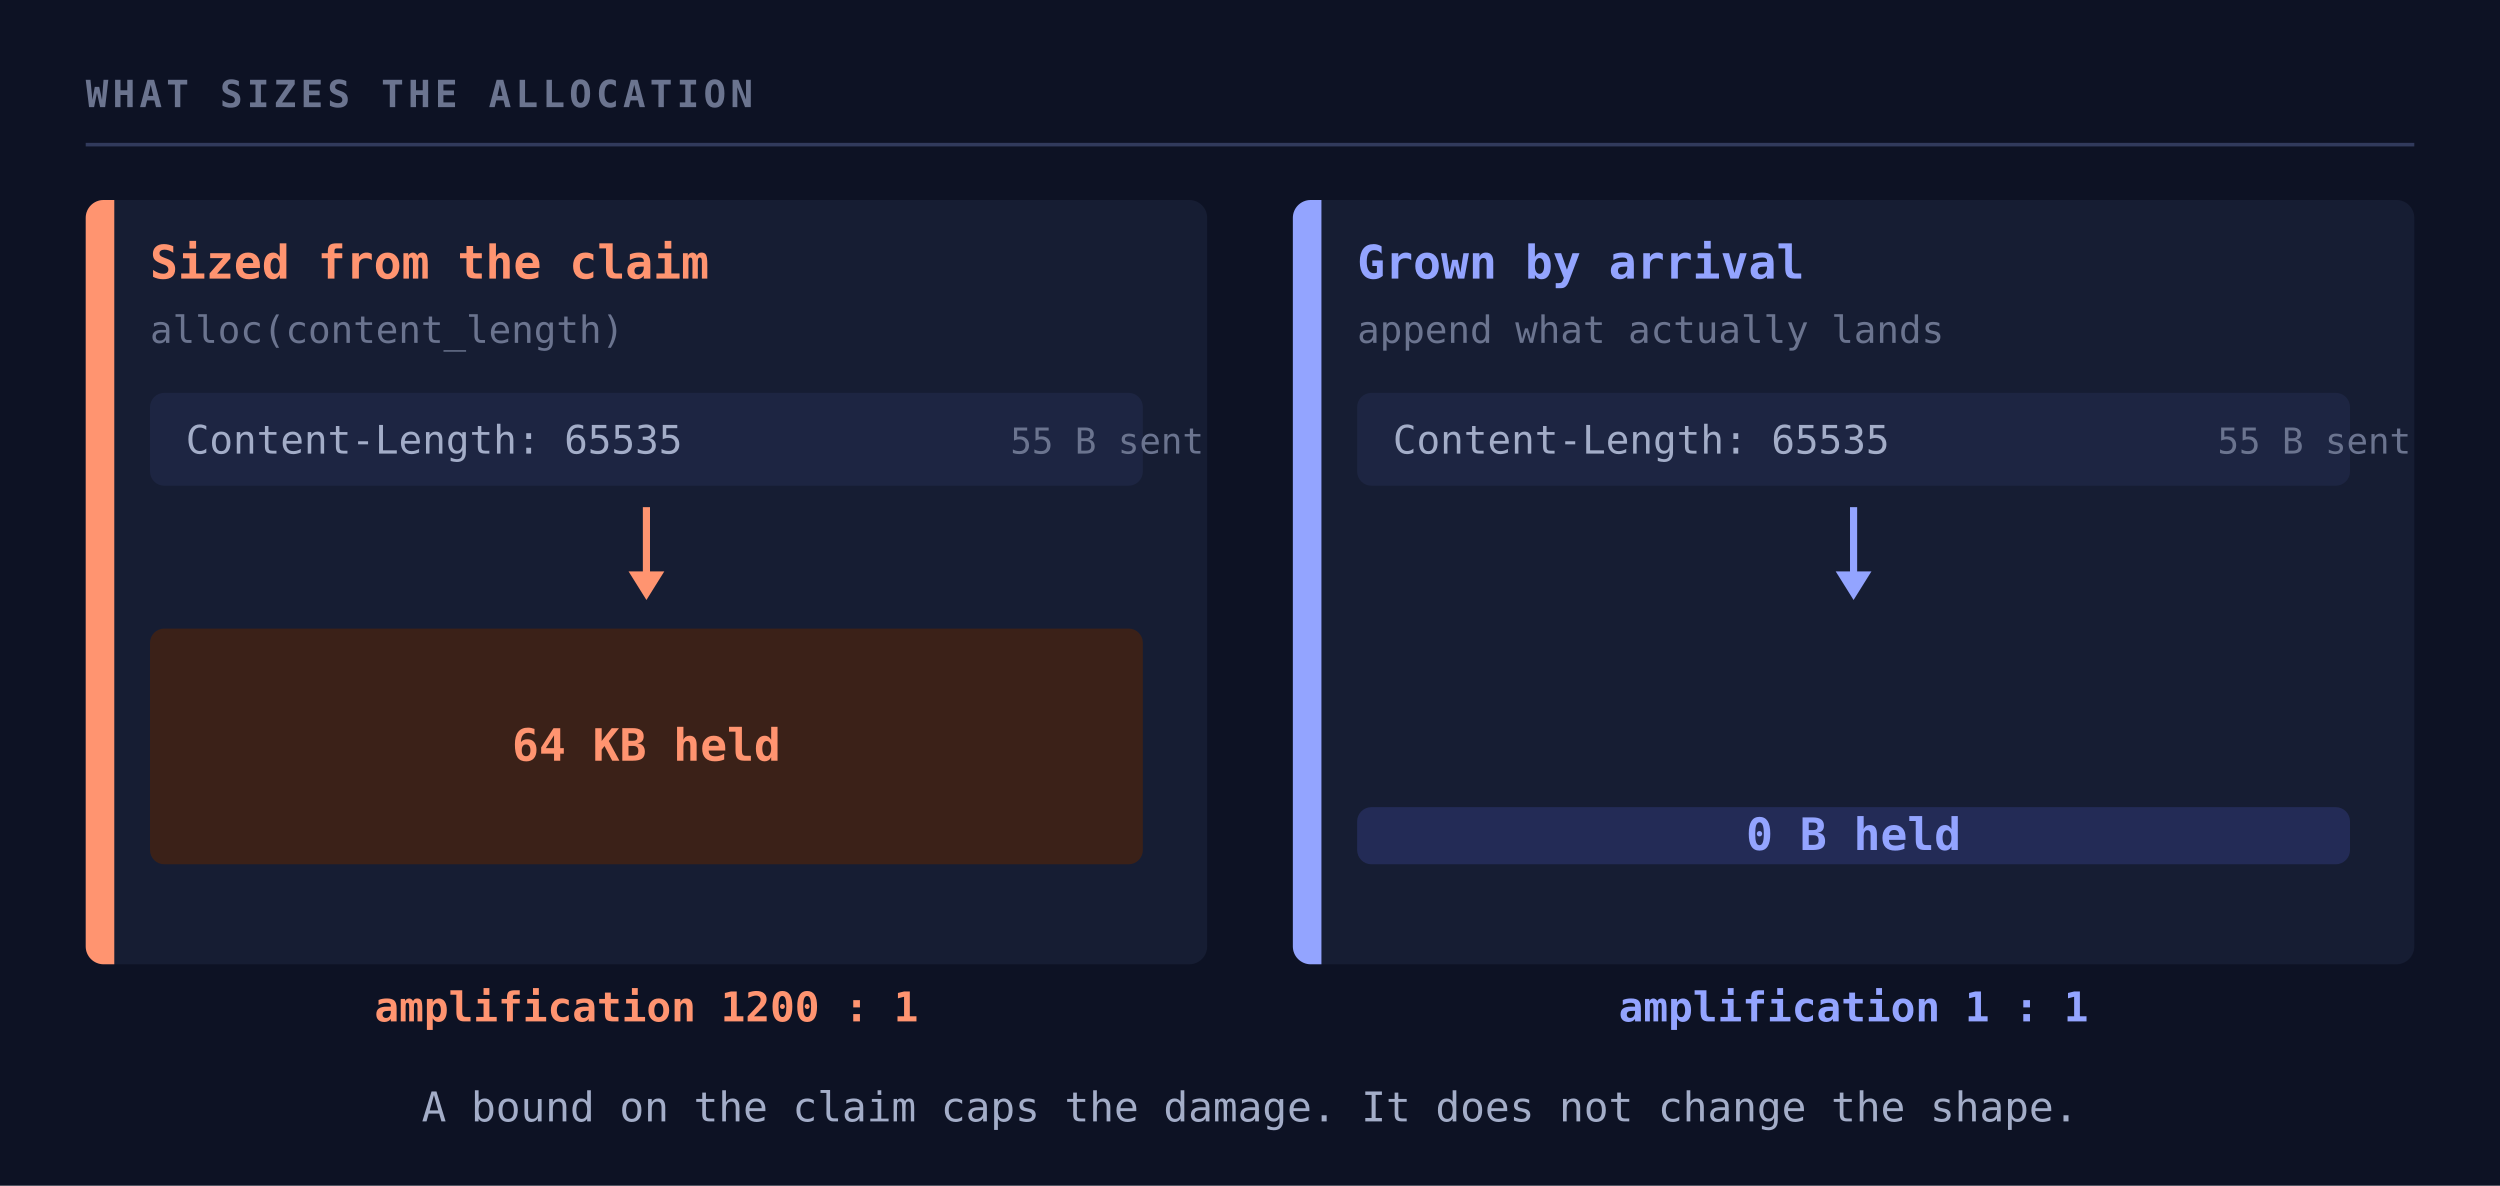
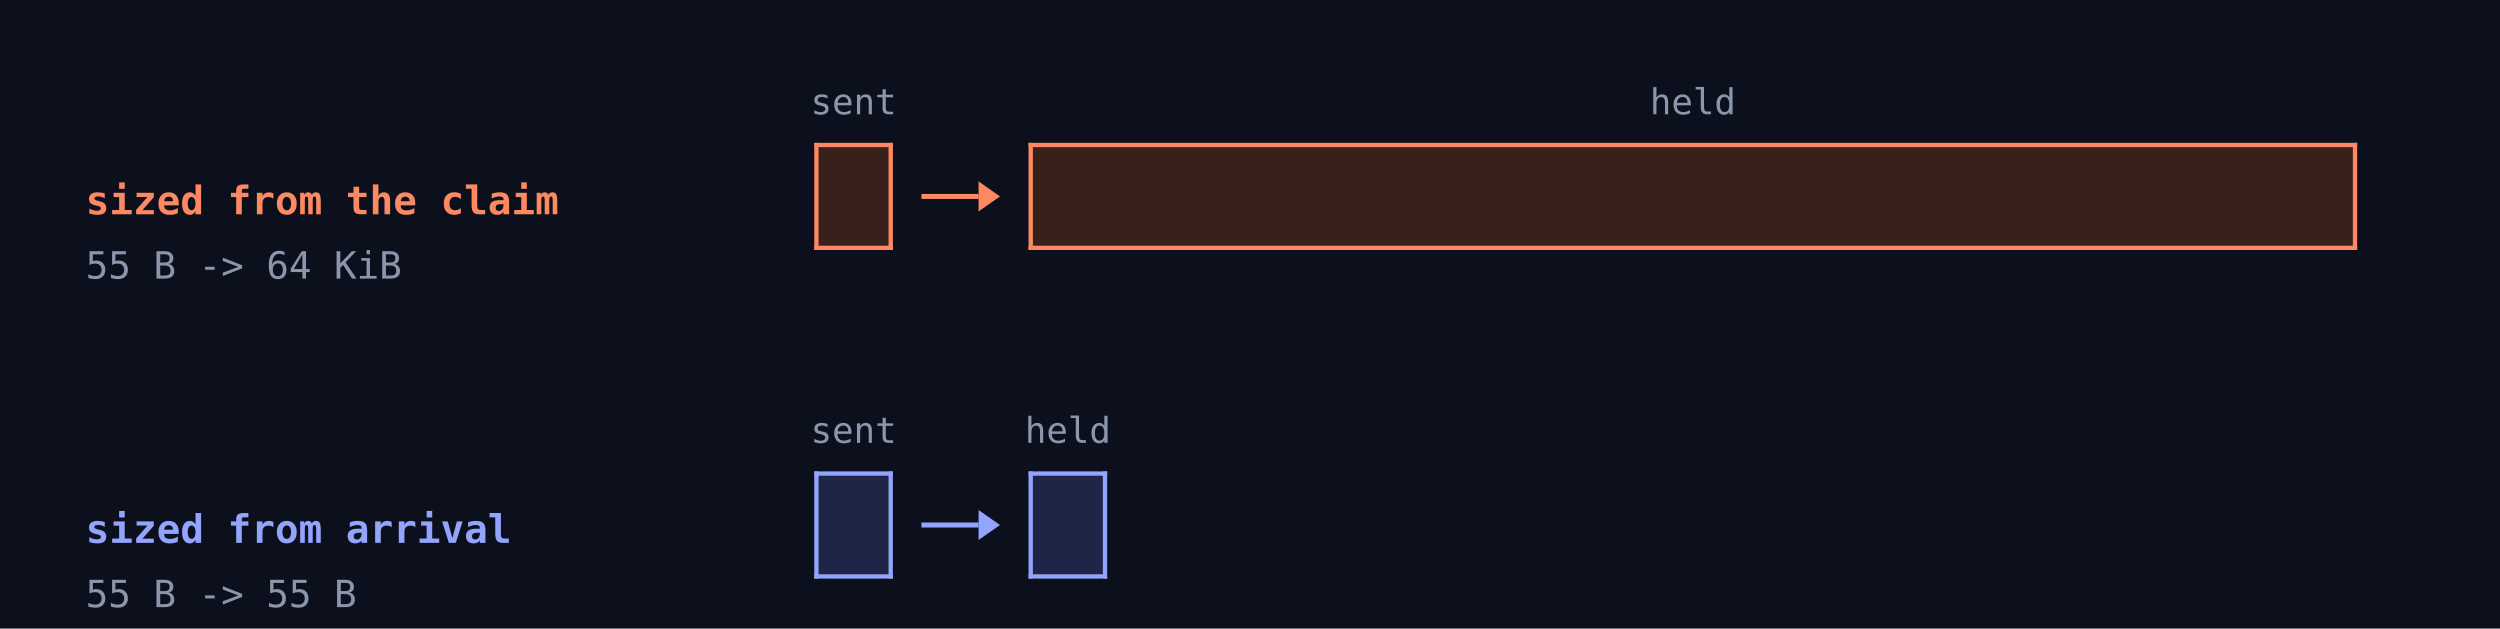
- <svg xmlns="http://www.w3.org/2000/svg" viewBox="0 0 700 332" width="700" height="332" role="img">
-   <rect x="0" y="0" width="700" height="332" fill="#0d1224" />
-   <text x="24" y="30" font-family="ui-monospace,SFMono-Regular,Menlo,Consolas,monospace" font-size="10.5" font-weight="700" fill="#6b748f" text-anchor="start" letter-spacing="1.2">WHAT SIZES THE ALLOCATION</text>
-   <rect x="24" y="40" width="652" height="1" rx="0" fill="#313a5c" />
-   <rect x="24" y="56" width="314" height="214" rx="5" fill="#161d33" />
-   <path d="M24 61 a5 5 0 0 1 5 -5 h3 v214 h-3 a5 5 0 0 1 -5 -5 z" fill="#ff9470" />
-   <text x="42" y="78" font-family="ui-monospace,SFMono-Regular,Menlo,Consolas,monospace" font-size="13" font-weight="700" fill="#ff9470" text-anchor="start">Sized from the claim</text>
-   <text x="42" y="96" font-family="ui-monospace,SFMono-Regular,Menlo,Consolas,monospace" font-size="10.5" font-weight="400" fill="#6b748f" text-anchor="start">alloc(content_length)</text>
-   <rect x="42" y="110" width="278" height="26" rx="4" fill="#1d2542" />
-   <text x="52" y="127" font-family="ui-monospace,SFMono-Regular,Menlo,Consolas,monospace" font-size="11" font-weight="400" fill="#a3adc8" text-anchor="start">Content-Length: 65535</text>
-   <text x="310" y="127" font-family="ui-monospace,SFMono-Regular,Menlo,Consolas,monospace" font-size="10" font-weight="400" fill="#6b748f" text-anchor="middle">55 B sent</text>
-   <rect x="180.0" y="142" width="2" height="19" rx="0" fill="#ff9470" />
-   <path d="M176.0 160 L181.0 168 L186.0 160 z" fill="#ff9470" />
-   <rect x="42" y="176" width="278" height="66" rx="4" fill="#3b2118" />
-   <text x="181.0" y="213.0" font-family="ui-monospace,SFMono-Regular,Menlo,Consolas,monospace" font-size="12.5" font-weight="700" fill="#ff9470" text-anchor="middle">64 KB held</text>
-   <text x="181.0" y="286" font-family="ui-monospace,SFMono-Regular,Menlo,Consolas,monospace" font-size="11.5" font-weight="700" fill="#ff9470" text-anchor="middle">amplification  1200 : 1</text>
-   <rect x="362" y="56" width="314" height="214" rx="5" fill="#161d33" />
-   <path d="M362 61 a5 5 0 0 1 5 -5 h3 v214 h-3 a5 5 0 0 1 -5 -5 z" fill="#93a4ff" />
-   <text x="380" y="78" font-family="ui-monospace,SFMono-Regular,Menlo,Consolas,monospace" font-size="13" font-weight="700" fill="#93a4ff" text-anchor="start">Grown by arrival</text>
-   <text x="380" y="96" font-family="ui-monospace,SFMono-Regular,Menlo,Consolas,monospace" font-size="10.5" font-weight="400" fill="#6b748f" text-anchor="start">append what actually lands</text>
-   <rect x="380" y="110" width="278" height="26" rx="4" fill="#1d2542" />
-   <text x="390" y="127" font-family="ui-monospace,SFMono-Regular,Menlo,Consolas,monospace" font-size="11" font-weight="400" fill="#a3adc8" text-anchor="start">Content-Length: 65535</text>
-   <text x="648" y="127" font-family="ui-monospace,SFMono-Regular,Menlo,Consolas,monospace" font-size="10" font-weight="400" fill="#6b748f" text-anchor="middle">55 B sent</text>
-   <rect x="518.0" y="142" width="2" height="19" rx="0" fill="#93a4ff" />
-   <path d="M514.0 160 L519.0 168 L524.0 160 z" fill="#93a4ff" />
-   <rect x="380" y="226" width="278" height="16" rx="4" fill="#232b56" />
-   <text x="519.0" y="238.0" font-family="ui-monospace,SFMono-Regular,Menlo,Consolas,monospace" font-size="12.5" font-weight="700" fill="#93a4ff" text-anchor="middle">0 B held</text>
-   <text x="519.0" y="286" font-family="ui-monospace,SFMono-Regular,Menlo,Consolas,monospace" font-size="11.5" font-weight="700" fill="#93a4ff" text-anchor="middle">amplification  1 : 1</text>
-   <text x="350.0" y="314" font-family="ui-monospace,SFMono-Regular,Menlo,Consolas,monospace" font-size="11.5" font-weight="400" fill="#a3adc8" text-anchor="middle">A bound on the claim caps the damage. It does not change the shape.</text>
+ <svg xmlns="http://www.w3.org/2000/svg" viewBox="0 0 700 176" width="700" height="176" role="img">
+   <rect x="0" y="0" width="700" height="176" fill="#0c101c" />
+   <text x="24" y="60" font-family="ui-monospace,SFMono-Regular,Menlo,Consolas,monospace" font-size="11" font-weight="700" fill="#ff8a62" text-anchor="start">sized from the claim</text>
+   <text x="24" y="78" font-family="ui-monospace,SFMono-Regular,Menlo,Consolas,monospace" font-size="10.5" font-weight="400" fill="#8b95ab" text-anchor="start">55 B  -&gt;  64 KiB</text>
+   <rect x="228" y="40" width="22" height="30" rx="3" fill="#39201a" />
+   <rect x="228" y="40" width="22" height="1.2" rx="0" fill="#ff8a62" />
+   <rect x="228" y="68.8" width="22" height="1.2" rx="0" fill="#ff8a62" />
+   <rect x="228" y="40" width="1.2" height="30" rx="0" fill="#ff8a62" />
+   <rect x="248.8" y="40" width="1.2" height="30" rx="0" fill="#ff8a62" />
+   <text x="239.0" y="32" font-family="ui-monospace,SFMono-Regular,Menlo,Consolas,monospace" font-size="10" font-weight="400" fill="#8b95ab" text-anchor="middle">sent</text>
+   <rect x="258" y="54.3" width="16" height="1.4" rx="0" fill="#ff8a62" />
+   <path d="M274 50.8 L280 55 L274 59.2 z" fill="#ff8a62" />
+   <rect x="288" y="40" width="372" height="30" rx="3" fill="#39201a" />
+   <rect x="288" y="40" width="372" height="1.2" rx="0" fill="#ff8a62" />
+   <rect x="288" y="68.8" width="372" height="1.2" rx="0" fill="#ff8a62" />
+   <rect x="288" y="40" width="1.2" height="30" rx="0" fill="#ff8a62" />
+   <rect x="658.8" y="40" width="1.2" height="30" rx="0" fill="#ff8a62" />
+   <text x="474.0" y="32" font-family="ui-monospace,SFMono-Regular,Menlo,Consolas,monospace" font-size="10" font-weight="400" fill="#8b95ab" text-anchor="middle">held</text>
+   <text x="24" y="152" font-family="ui-monospace,SFMono-Regular,Menlo,Consolas,monospace" font-size="11" font-weight="700" fill="#93a4ff" text-anchor="start">sized from arrival</text>
+   <text x="24" y="170" font-family="ui-monospace,SFMono-Regular,Menlo,Consolas,monospace" font-size="10.5" font-weight="400" fill="#8b95ab" text-anchor="start">55 B  -&gt;  55 B</text>
+   <rect x="228" y="132" width="22" height="30" rx="3" fill="#1e2547" />
+   <rect x="228" y="132" width="22" height="1.2" rx="0" fill="#93a4ff" />
+   <rect x="228" y="160.8" width="22" height="1.2" rx="0" fill="#93a4ff" />
+   <rect x="228" y="132" width="1.2" height="30" rx="0" fill="#93a4ff" />
+   <rect x="248.8" y="132" width="1.2" height="30" rx="0" fill="#93a4ff" />
+   <text x="239.0" y="124" font-family="ui-monospace,SFMono-Regular,Menlo,Consolas,monospace" font-size="10" font-weight="400" fill="#8b95ab" text-anchor="middle">sent</text>
+   <rect x="258" y="146.3" width="16" height="1.4" rx="0" fill="#93a4ff" />
+   <path d="M274 142.8 L280 147 L274 151.2 z" fill="#93a4ff" />
+   <rect x="288" y="132" width="22" height="30" rx="3" fill="#1e2547" />
+   <rect x="288" y="132" width="22" height="1.2" rx="0" fill="#93a4ff" />
+   <rect x="288" y="160.8" width="22" height="1.2" rx="0" fill="#93a4ff" />
+   <rect x="288" y="132" width="1.2" height="30" rx="0" fill="#93a4ff" />
+   <rect x="308.8" y="132" width="1.2" height="30" rx="0" fill="#93a4ff" />
+   <text x="299.0" y="124" font-family="ui-monospace,SFMono-Regular,Menlo,Consolas,monospace" font-size="10" font-weight="400" fill="#8b95ab" text-anchor="middle">held</text>
</svg>
